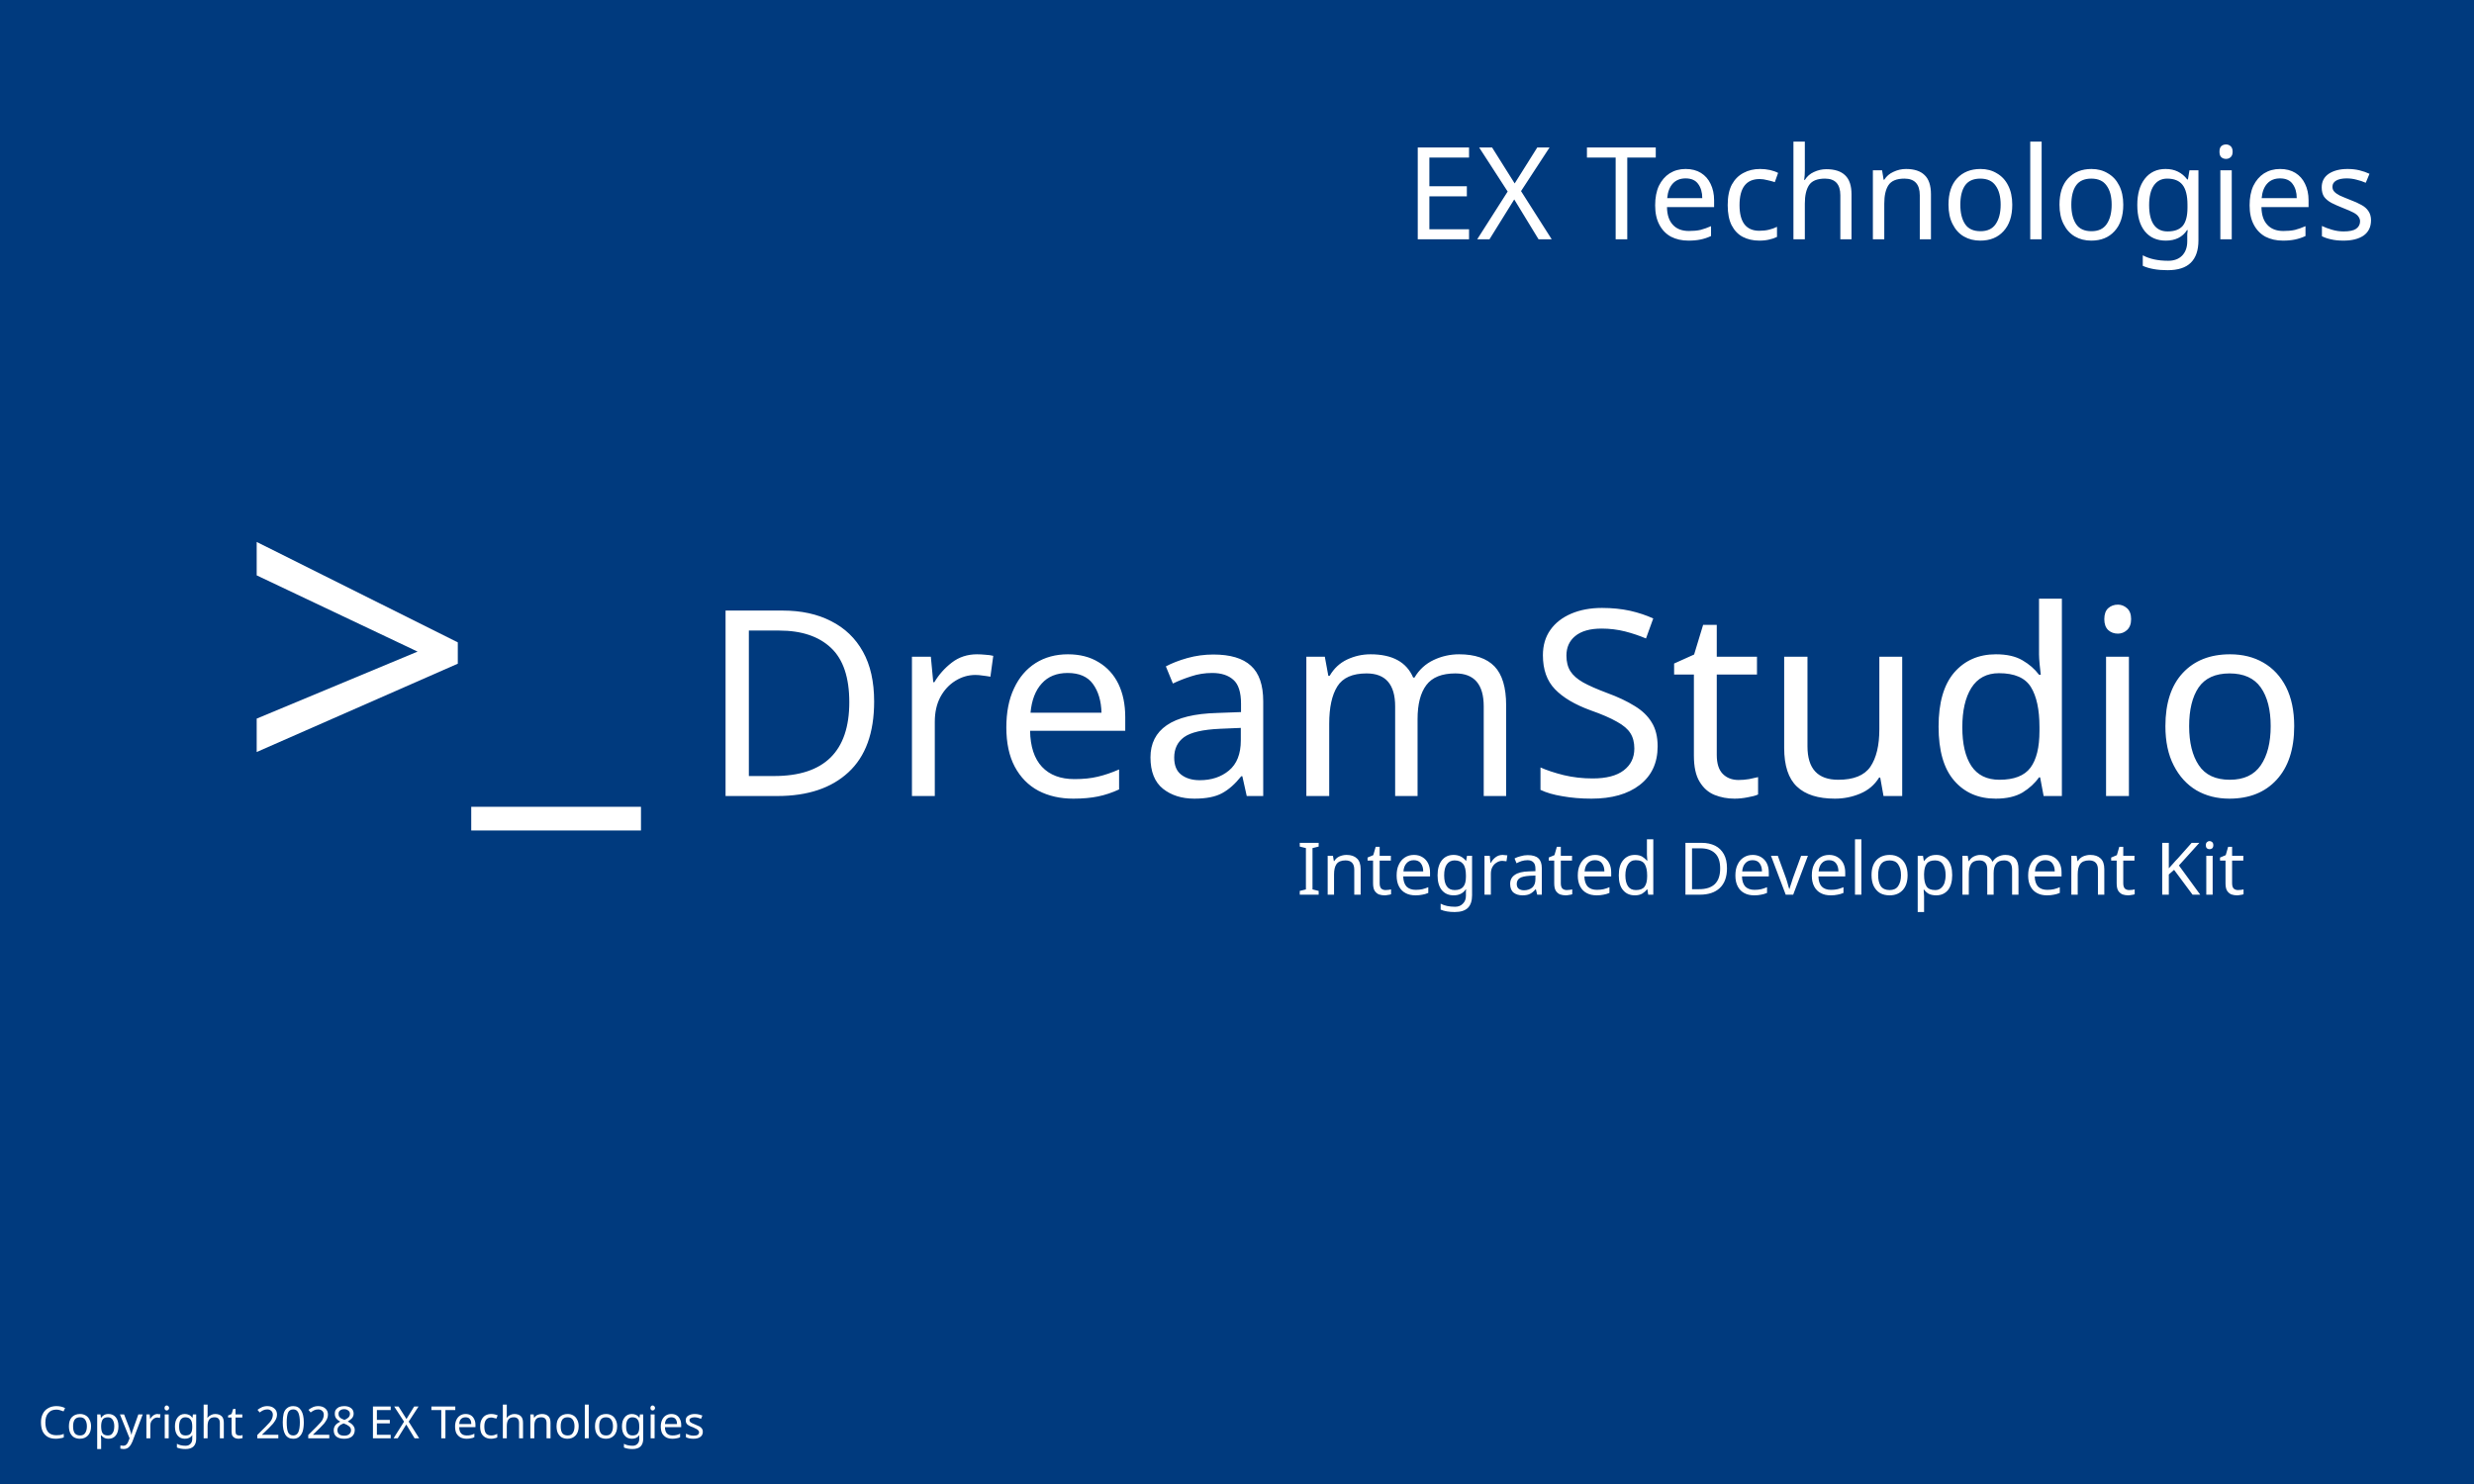
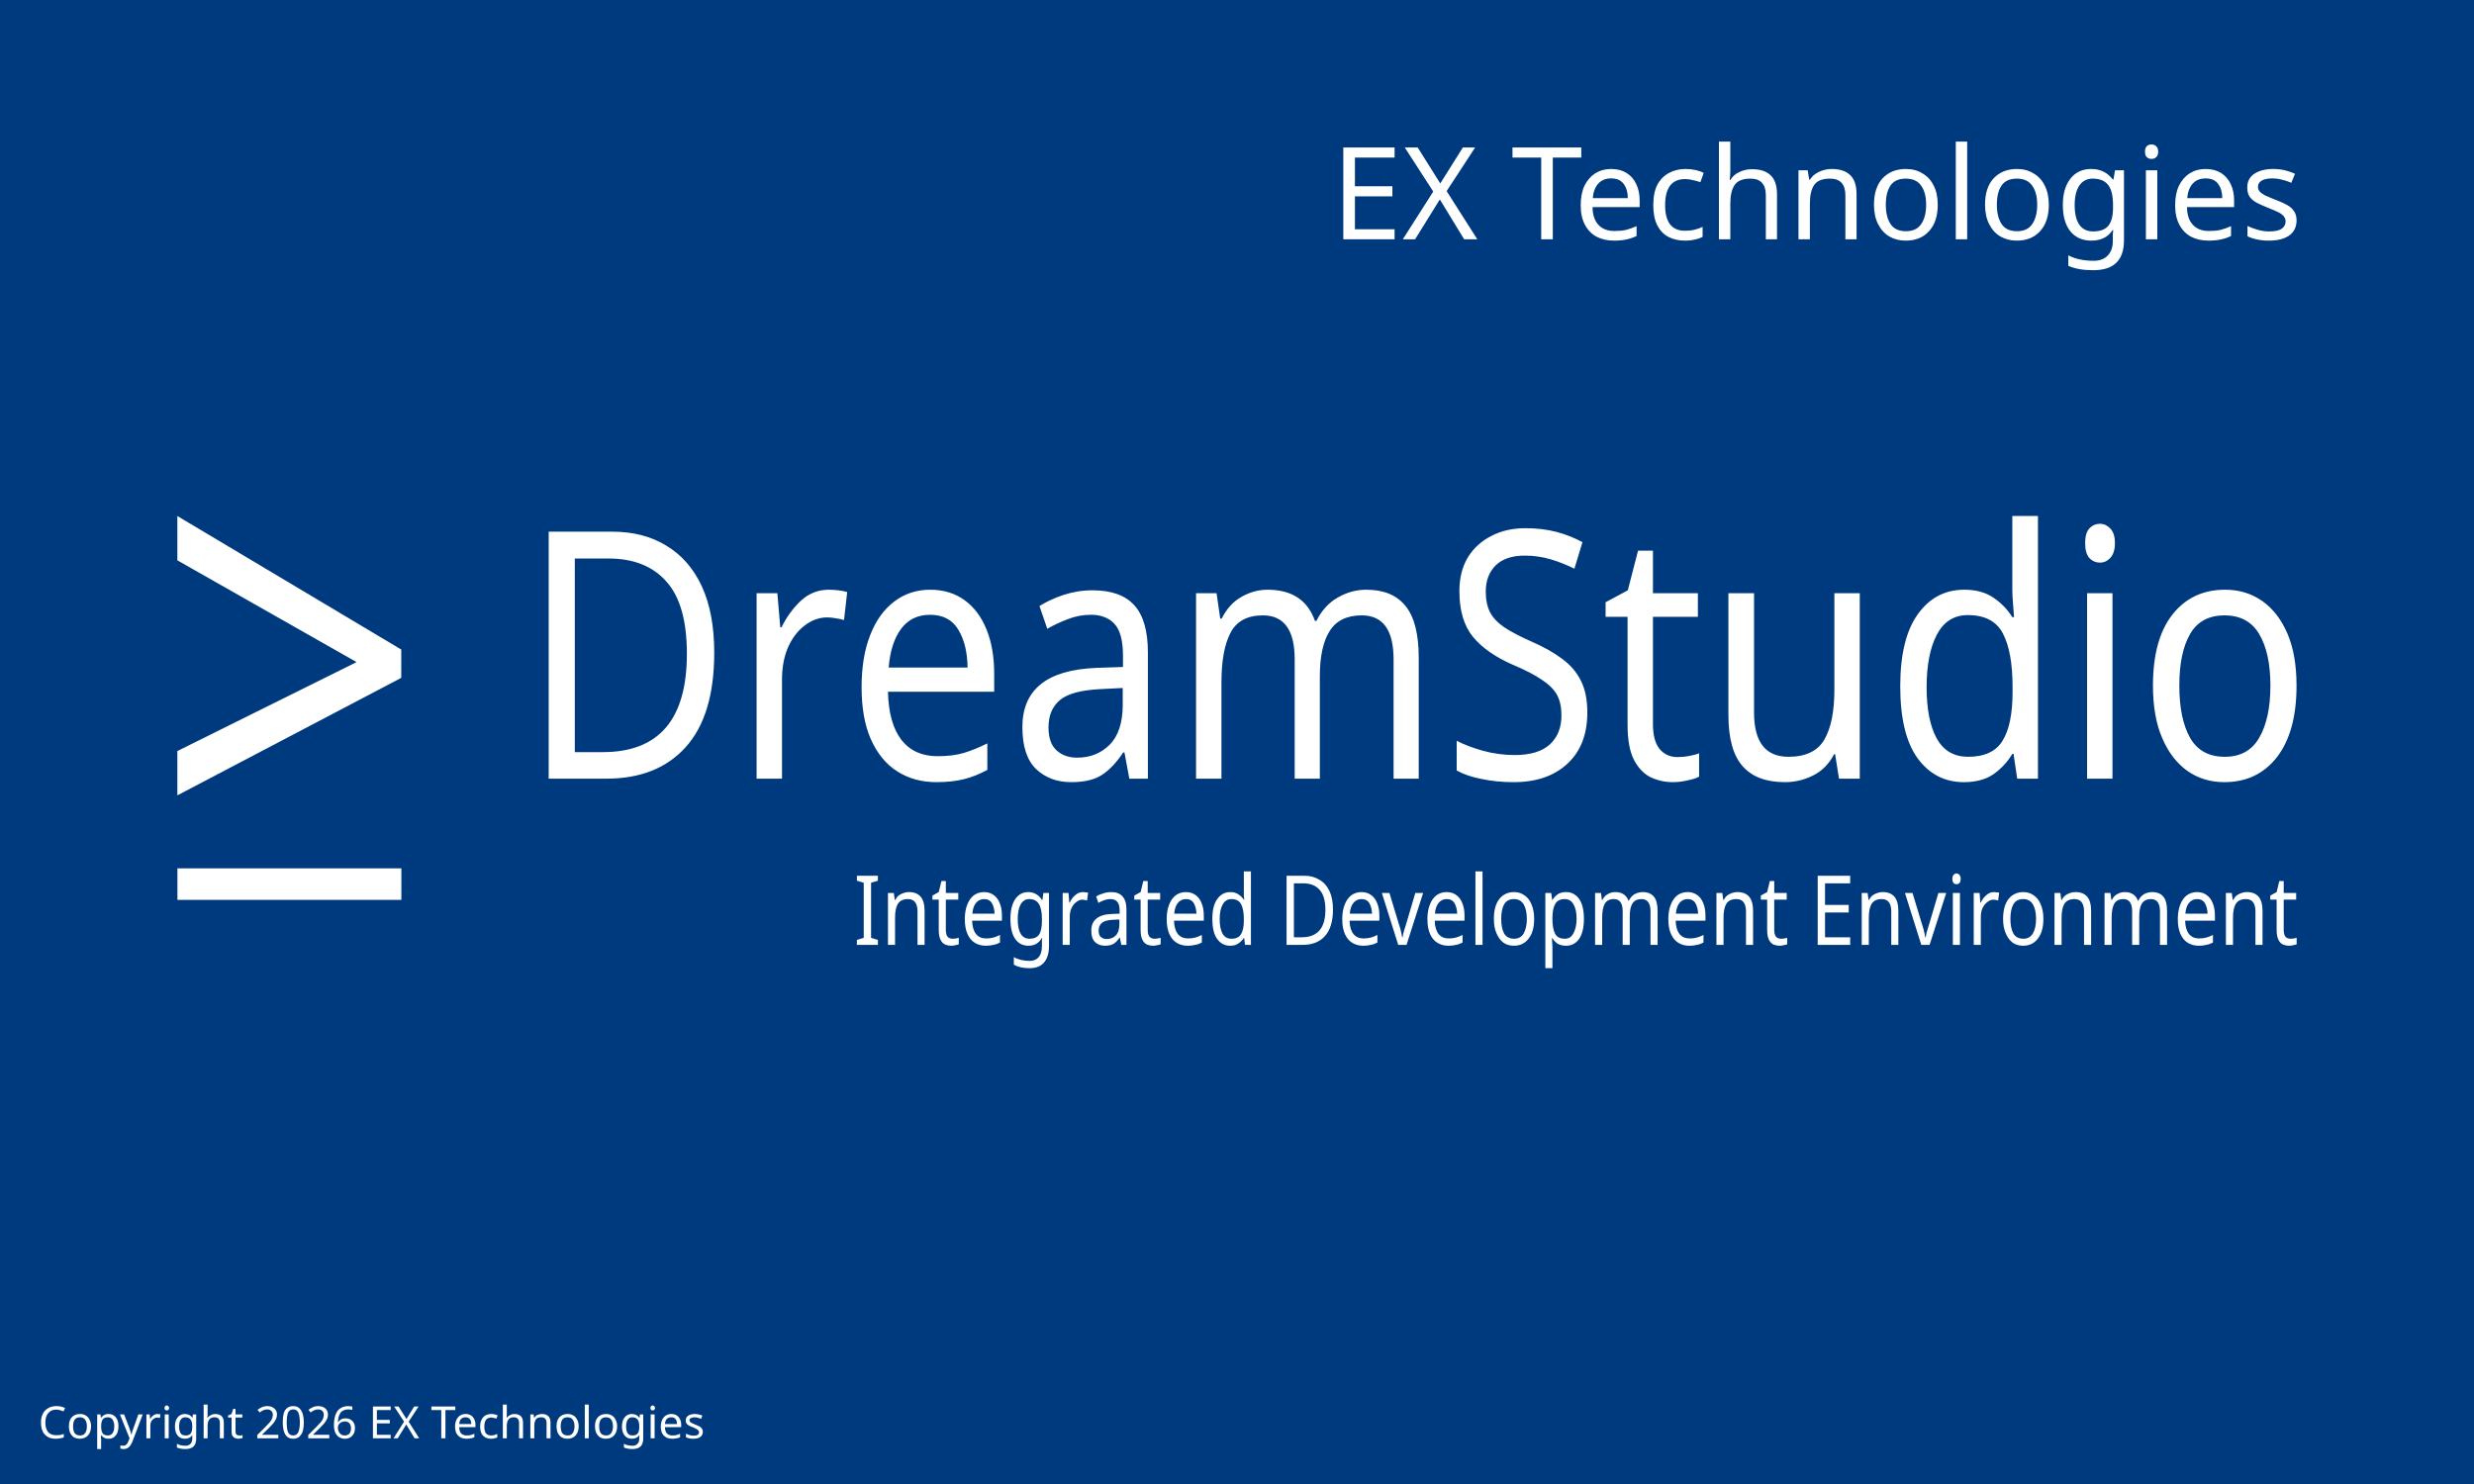
<svg xmlns="http://www.w3.org/2000/svg" width="500pt" height="300pt" viewBox="0 0 176.389 105.833" version="1.1" id="svg5">
  <defs id="defs2" />
  <g id="layer1">
-     <g id="g3019">
-       <rect style="fill:#003a7e;fill-opacity:1;stroke:none;stroke-width:0.5" id="rect234" width="176.389" height="105.833" x="0" y="0" />
-       <text xml:space="preserve" style="font-size:9.172px;font-family:'Times New Roman';-inkscape-font-specification:'Times New Roman, ';fill:#64007e;fill-opacity:1;stroke:none;stroke-width:0.5" x="100.191" y="17.067" id="text1671">
-         <tspan id="tspan1669" style="font-style:normal;font-variant:normal;font-weight:normal;font-stretch:normal;font-family:'Leelawadee UI';-inkscape-font-specification:'Leelawadee UI';fill:#ffffff;fill-opacity:1;stroke-width:0.5" x="100.191" y="17.067">EX Technologies</tspan>
-       </text>
-       <text xml:space="preserve" style="font-size:3.175px;font-family:'Times New Roman';-inkscape-font-specification:'Times New Roman, ';fill:#64007e;fill-opacity:1;stroke:none;stroke-width:0.5" x="2.734" y="102.574" id="text1671-8">
-         <tspan id="tspan1669-7" style="font-style:normal;font-variant:normal;font-weight:normal;font-stretch:normal;font-size:3.175px;font-family:'Leelawadee UI';-inkscape-font-specification:'Leelawadee UI';fill:#ffffff;fill-opacity:1;stroke-width:0.5" x="2.734" y="102.574">Copyright 2028 EX Technologies</tspan>
-       </text>
-       <g id="g2987" transform="matrix(1.002904,0,0,1.002904,-0.2561401,-0.1536841)" style="stroke-width:0.997">
-         <text xml:space="preserve" style="font-size:18.471px;font-family:'Times New Roman';-inkscape-font-specification:'Times New Roman, ';fill:#64007e;fill-opacity:1;stroke:none;stroke-width:0.499" x="50.041" y="56.755" id="text990">
-           <tspan id="tspan988" style="font-style:normal;font-variant:normal;font-weight:normal;font-stretch:normal;font-family:'Leelawadee UI';-inkscape-font-specification:'Leelawadee UI';fill:#ffffff;fill-opacity:1;stroke-width:0.499" x="50.041" y="56.755">DreamStudio</tspan>
+     <rect style="fill:#003a7e;fill-opacity:1;stroke:none;stroke-width:0.5" id="rect234" width="176.389" height="105.833" x="0" y="0" />
+     <text xml:space="preserve" style="font-size:9.172px;font-family:'Times New Roman';-inkscape-font-specification:'Times New Roman, ';fill:#64007e;fill-opacity:1;stroke:none;stroke-width:0.5" x="94.883" y="17.067" id="text1671">
+       <tspan id="tspan1669" style="font-style:normal;font-variant:normal;font-weight:normal;font-stretch:normal;font-family:'Leelawadee UI';-inkscape-font-specification:'Leelawadee UI';fill:#ffffff;fill-opacity:1;stroke-width:0.5" x="94.883" y="17.067">EX Technologies</tspan>
+     </text>
+     <text xml:space="preserve" style="font-size:3.175px;font-family:'Times New Roman';-inkscape-font-specification:'Times New Roman, ';fill:#64007e;fill-opacity:1;stroke:none;stroke-width:0.5" x="2.734" y="102.574" id="text1671-8">
+       <tspan id="tspan1669-7" style="font-style:normal;font-variant:normal;font-weight:normal;font-stretch:normal;font-size:3.175px;font-family:'Leelawadee UI';-inkscape-font-specification:'Leelawadee UI';fill:#ffffff;fill-opacity:1;stroke-width:0.5" x="2.734" y="102.574">Copyright 2026 EX Technologies</tspan>
+     </text>
+     <g id="g997" transform="matrix(1.114159,0,0,1.330839,-14.47286,-17.53015)">
+       <g id="g878" transform="translate(6.042466,2.167887)">
+         <text xml:space="preserve" style="font-size:30.427px;font-family:'Times New Roman';-inkscape-font-specification:'Times New Roman, ';fill:#64007e;fill-opacity:1;stroke:none;stroke-width:0.5" x="16.78" y="57.154" id="text2489">
+           <tspan id="tspan2487" style="font-style:normal;font-variant:normal;font-weight:normal;font-stretch:normal;font-size:30.427px;font-family:'Leelawadee UI';-inkscape-font-specification:'Leelawadee UI';fill:#ffffff;fill-opacity:1;stroke-width:0.5" x="16.78" y="57.154">&gt;</tspan>
        </text>
-         <text xml:space="preserve" style="font-size:30.339px;font-family:'Times New Roman';-inkscape-font-specification:'Times New Roman, ';fill:#64007e;fill-opacity:1;stroke:none;stroke-width:0.499" x="16.987" y="57.142" id="text2489">
-           <tspan id="tspan2487" style="font-style:normal;font-variant:normal;font-weight:normal;font-stretch:normal;font-size:30.339px;font-family:'Leelawadee UI';-inkscape-font-specification:'Leelawadee UI';fill:#ffffff;fill-opacity:1;stroke-width:0.499" x="16.987" y="57.142">&gt;</tspan>
+         <rect style="fill:#ffffff;fill-opacity:1;stroke-width:0.544" id="rect2543" width="14.331" height="1.689" x="18.301" y="57.537" />
+       </g>
+       <g id="g986">
+         <text xml:space="preserve" style="font-size:18.524px;font-family:'Times New Roman';-inkscape-font-specification:'Times New Roman, ';fill:#64007e;fill-opacity:1;stroke:none;stroke-width:0.5" x="46.305" y="54.901" id="text990">
+           <tspan id="tspan988" style="font-style:normal;font-variant:normal;font-weight:normal;font-stretch:normal;font-family:'Leelawadee UI';-inkscape-font-specification:'Leelawadee UI';fill:#ffffff;fill-opacity:1;stroke-width:0.5" x="46.305" y="54.901">DreamStudio</tspan>
        </text>
-         <rect style="fill:#ffffff;fill-opacity:1;stroke-width:0.499" id="rect2543" width="12.067" height="1.684" x="33.756" y="57.524" />
-         <text xml:space="preserve" style="font-size:5.165px;font-family:'Times New Roman';-inkscape-font-specification:'Times New Roman, ';fill:#64007e;fill-opacity:1;stroke:none;stroke-width:0.499" x="92.453" y="63.771" id="text2820">
-           <tspan id="tspan2818" style="font-style:normal;font-variant:normal;font-weight:normal;font-stretch:normal;font-family:'Leelawadee UI';-inkscape-font-specification:'Leelawadee UI';fill:#ffffff;fill-opacity:1;stroke-width:0.499" x="92.453" y="63.771">Integrated Development Kit</tspan>
+         <text xml:space="preserve" style="font-size:5.18px;font-family:'Times New Roman';-inkscape-font-specification:'Times New Roman, ';fill:#64007e;fill-opacity:1;stroke:none;stroke-width:0.5" x="67.623" y="63.803" id="text2820">
+           <tspan id="tspan2818" style="font-style:normal;font-variant:normal;font-weight:normal;font-stretch:normal;font-family:'Leelawadee UI';-inkscape-font-specification:'Leelawadee UI';fill:#ffffff;fill-opacity:1;stroke-width:0.5" x="67.623" y="63.803">Integrated Development Environment</tspan>
        </text>
      </g>
    </g>
  </g>
</svg>
